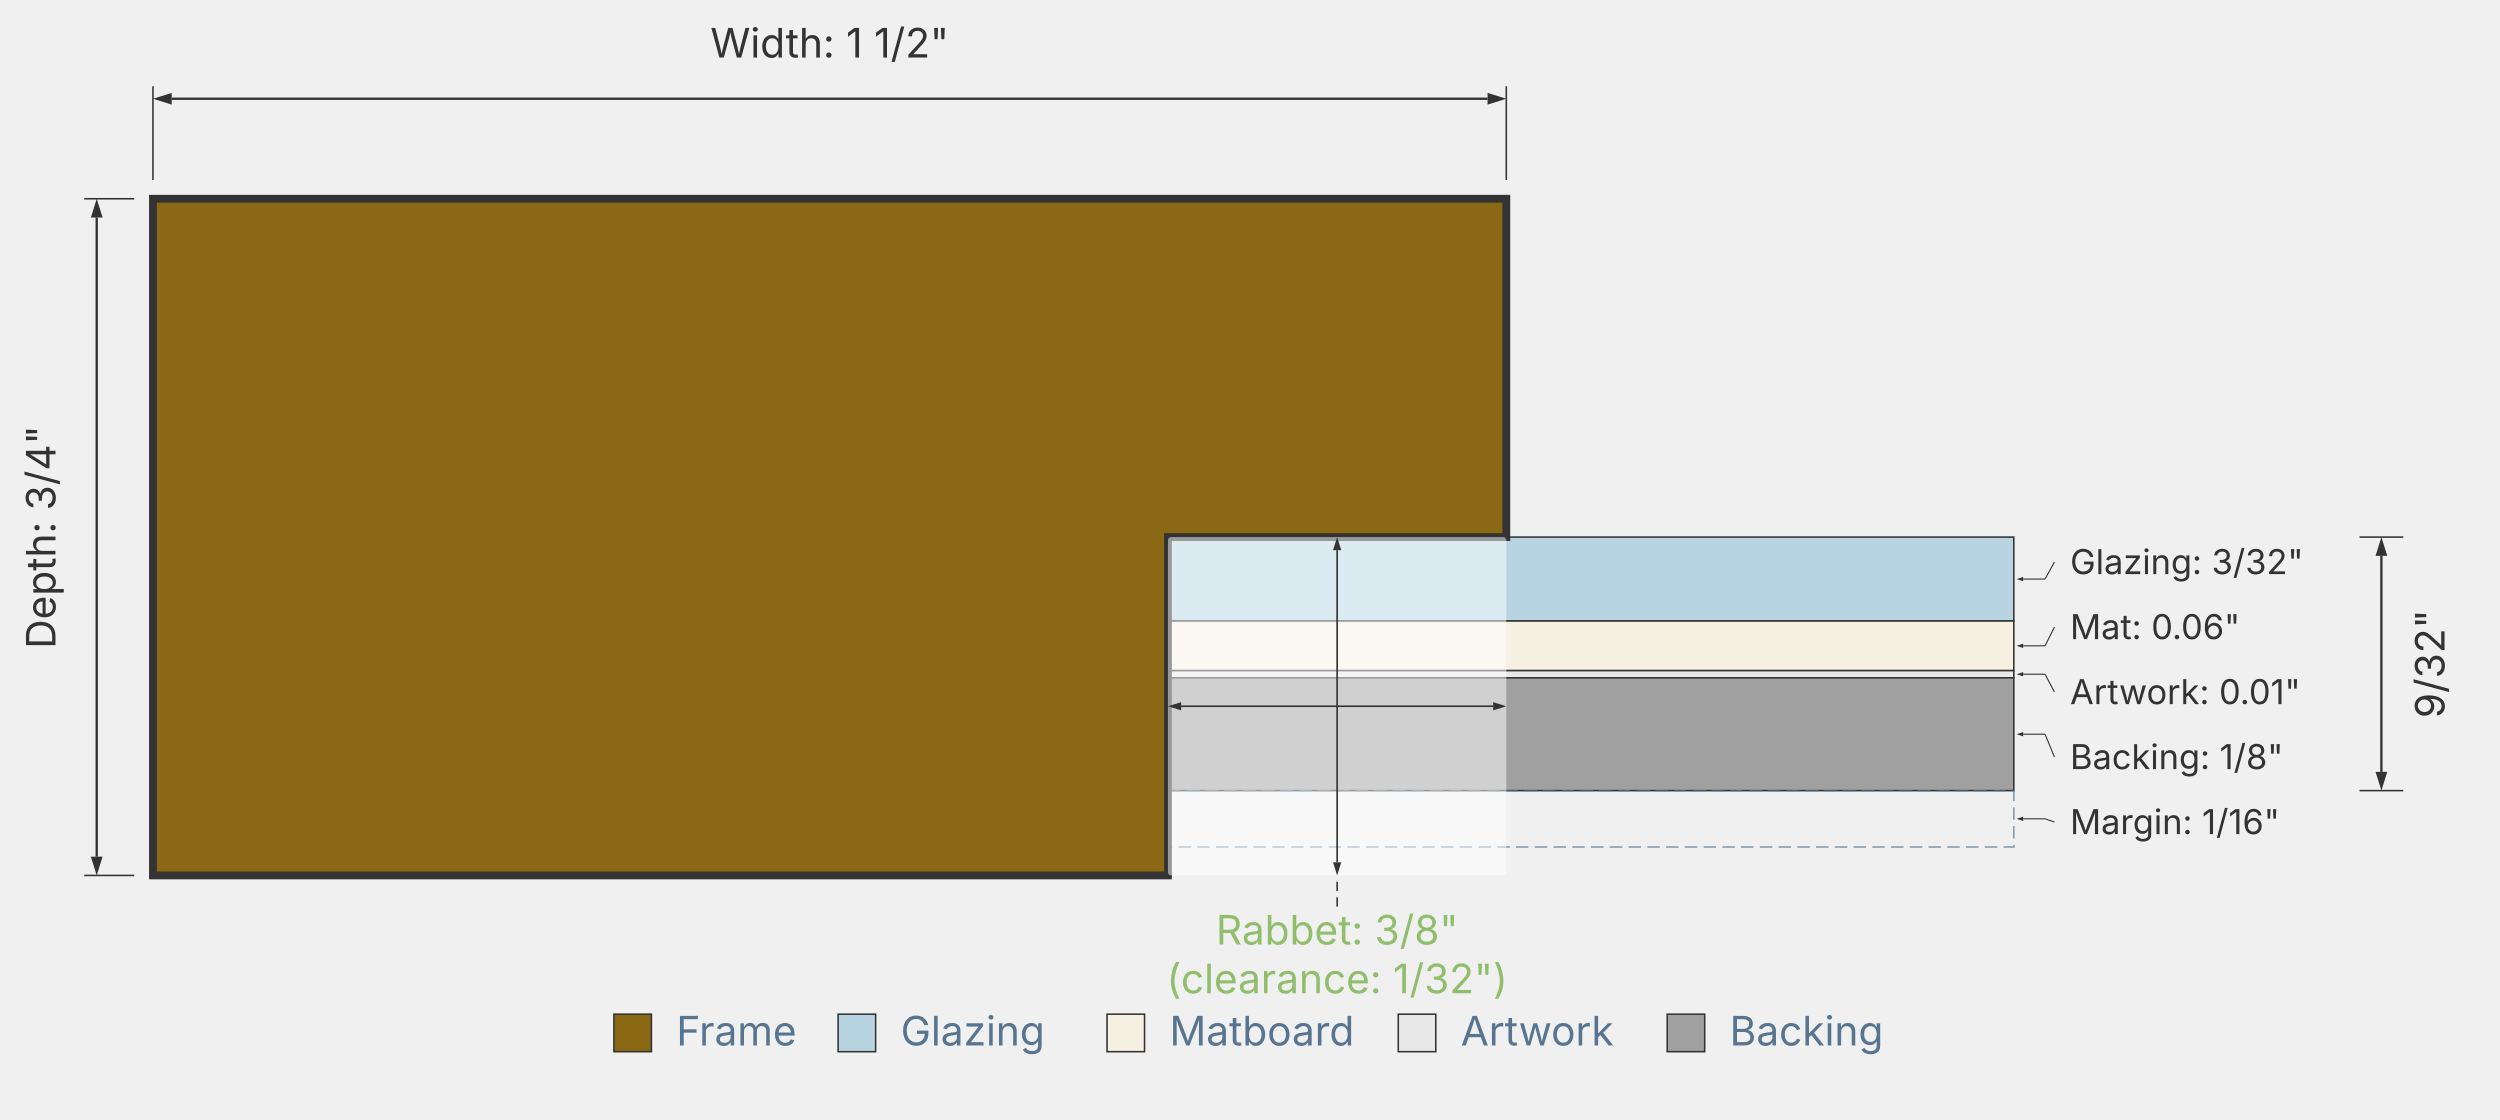
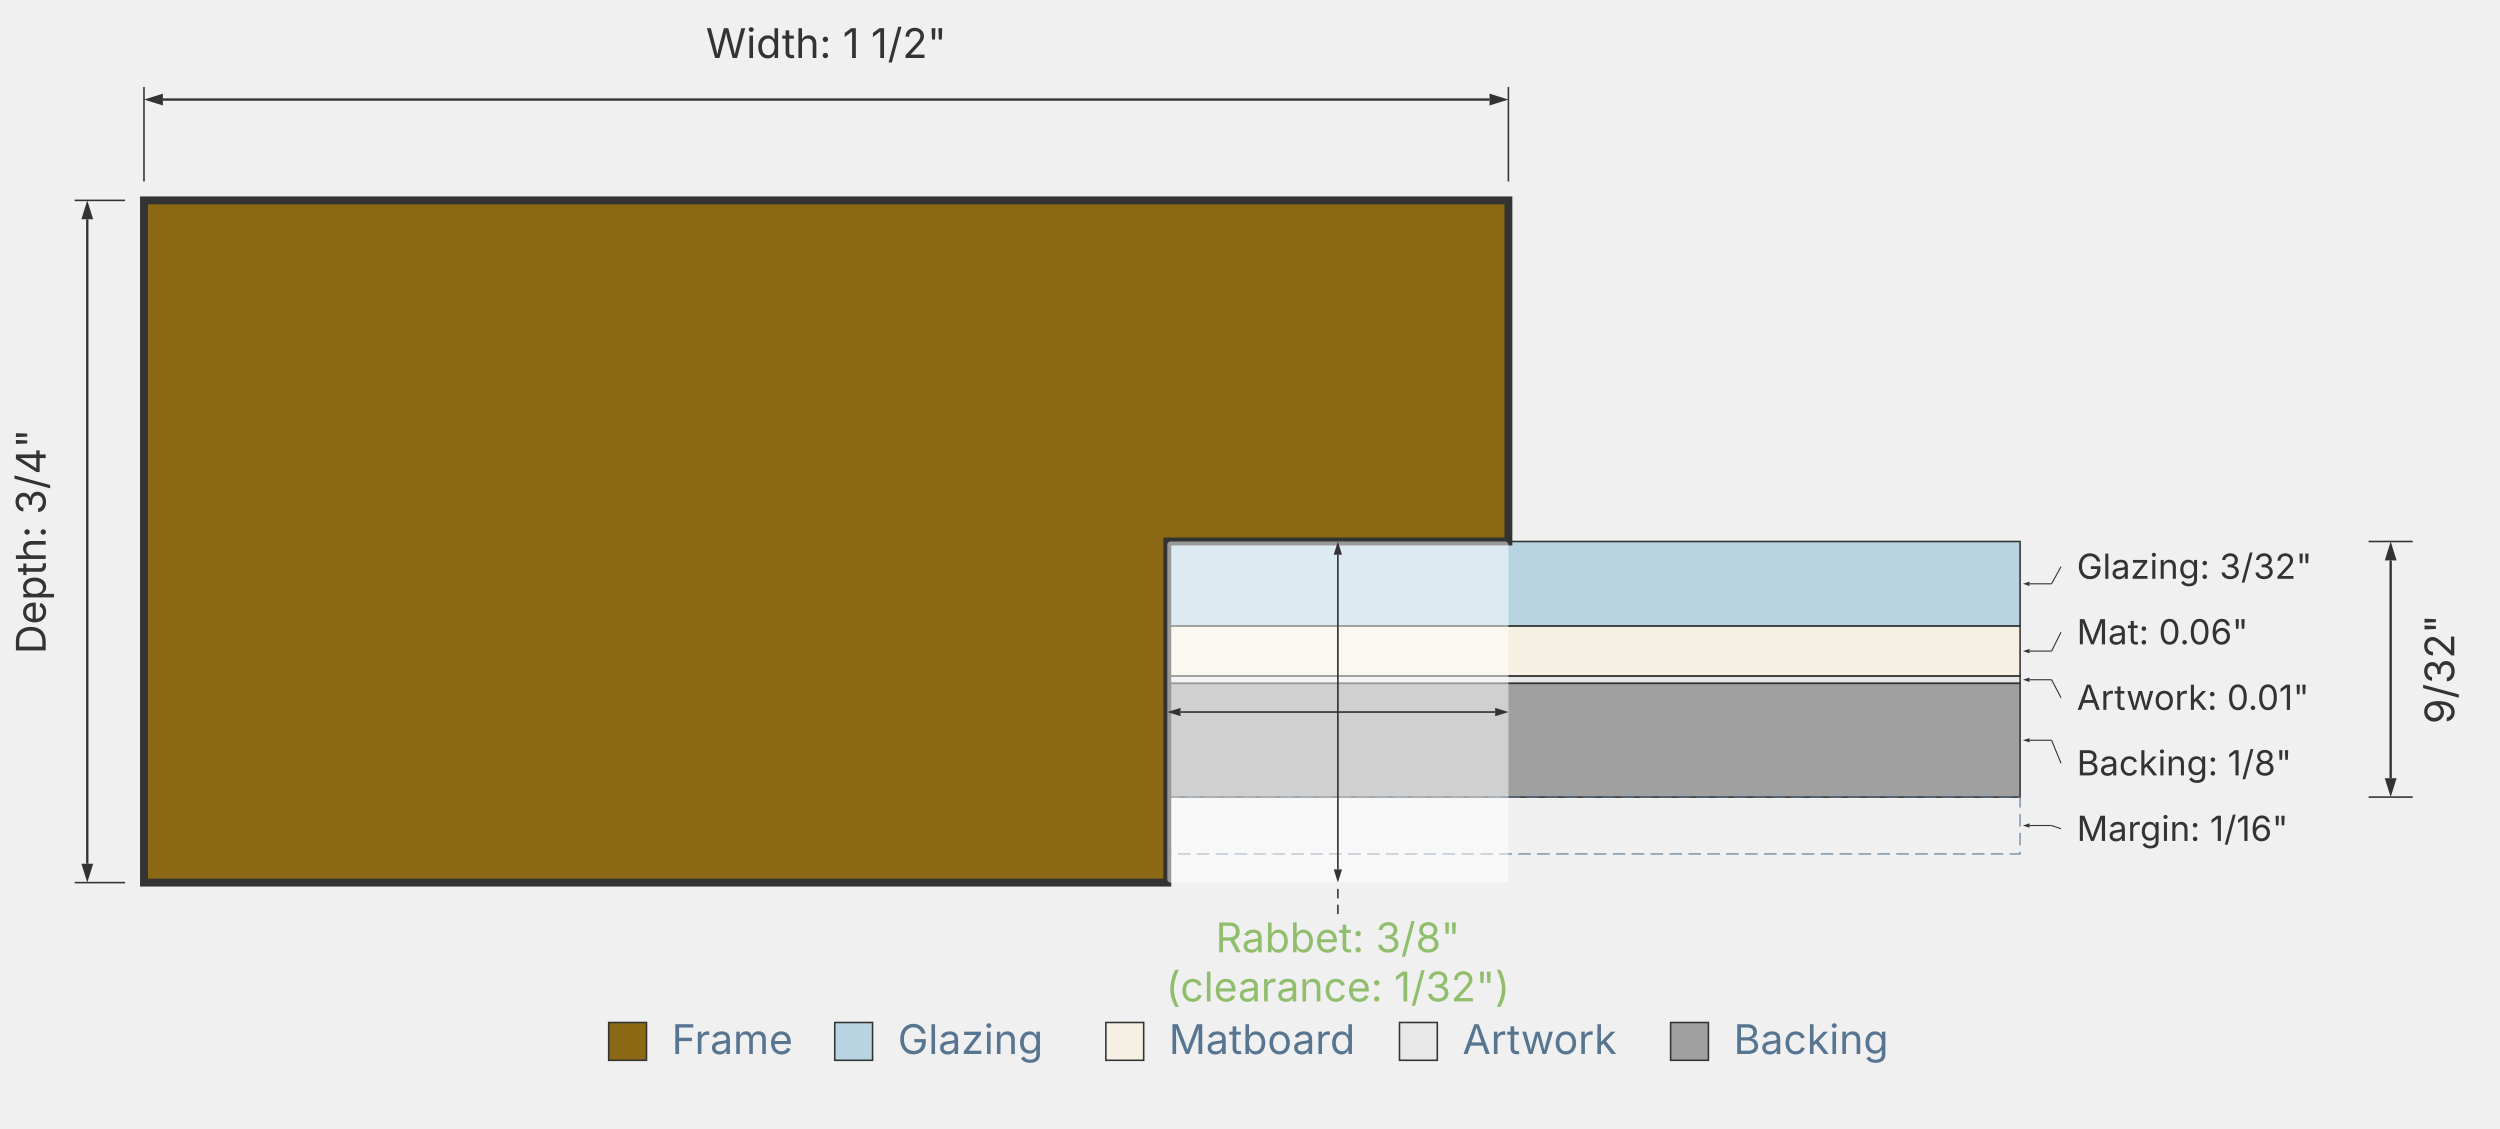
- <svg xmlns="http://www.w3.org/2000/svg" viewBox="-0.00 112.93 800.00 358.13">
+ <svg xmlns="http://www.w3.org/2000/svg" viewBox="3.25 112.93 793.50 358.13">
  <g id="section-content" transform="translate(3.25, 0)">
    <g id="section-geometry">
      <rect x="370.50" y="284.80" width="270.67" height="26.85" stroke="#333333" stroke-width="0.5" fill="#B8D4E3" />
      <rect x="370.50" y="311.65" width="270.67" height="15.88" stroke="#333333" stroke-width="0.5" fill="#F5F0E1" />
      <rect x="370.50" y="327.53" width="270.67" height="2.31" stroke="#333333" stroke-width="0.5" fill="#E8E8E8" />
      <rect x="370.50" y="329.84" width="270.67" height="36.09" stroke="#333333" stroke-width="0.5" fill="#A0A0A0" />
      <rect x="370.50" y="365.93" width="270.67" height="18.04" stroke="#577590" stroke-width="0.5" stroke-dasharray="4,2" fill="none" opacity="0.7" />
      <polygon points="45.70,176.53 478.77,176.53 478.77,284.80 370.50,284.80 370.50,393.07 45.70,393.07" stroke="#333333" stroke-width="2.5" fill="#8B6914" />
    </g>
    <g id="section-dimensions">
      <line x1="39.70" y1="176.53" x2="23.70" y2="176.53" stroke="#333333" stroke-width="0.5" />
      <line x1="39.70" y1="393.07" x2="23.70" y2="393.07" stroke="#333333" stroke-width="0.5" />
      <polygon points="27.70,176.53 25.83,182.53 29.58,182.53" fill="#333333" data-arrow="true" />
      <line x1="27.70" y1="182.53" x2="27.70" y2="387.07" stroke="#333333" stroke-width="0.75" />
      <polygon points="27.70,393.07 29.58,387.07 25.83,387.07" fill="#333333" data-arrow="true" />
      <text x="14.50" y="284.80" fill="#333333" font-family="Inter, system-ui, -apple-system, sans-serif" font-size="13px" text-anchor="middle" transform="rotate(-90 14.50 284.80)">Depth: 3/4"</text>
      <line x1="45.70" y1="170.53" x2="45.70" y2="140.53" stroke="#333333" stroke-width="0.5" />
      <line x1="478.77" y1="170.53" x2="478.77" y2="140.53" stroke="#333333" stroke-width="0.5" />
      <polygon points="45.70,144.53 51.70,146.41 51.70,142.66" fill="#333333" data-arrow="true" />
      <line x1="51.70" y1="144.53" x2="472.77" y2="144.53" stroke="#333333" stroke-width="0.75" />
      <polygon points="478.77,144.53 472.77,142.66 472.77,146.41" fill="#333333" data-arrow="true" />
      <text transform="translate(262.23, 131.33)" fill="#333333" font-family="Inter, system-ui, -apple-system, sans-serif" font-size="13px" text-anchor="middle">Width: 1 1/2"</text>
      <rect x="370.50" y="284.80" width="108.27" height="108.27" fill="#FFFFFF" fill-opacity="0.5" stroke="none" rx="1" />
      <polygon points="370.50,338.93 374.70,340.25 374.70,337.62" fill="#333333" data-arrow="true" />
      <line x1="374.70" y1="338.93" x2="474.57" y2="338.93" stroke="#333333" stroke-width="0.525" />
      <polygon points="478.77,338.93 474.57,337.62 474.57,340.25" fill="#333333" data-arrow="true" />
      <polygon points="424.64,284.80 423.32,289.00 425.95,289.00" fill="#333333" data-arrow="true" />
      <line x1="424.64" y1="289.00" x2="424.64" y2="388.87" stroke="#333333" stroke-width="0.525" />
      <polygon points="424.64,393.07 425.95,388.87 423.32,388.87" fill="#333333" data-arrow="true" />
      <polygon points="642.07,298.23 644.17,298.93 644.17,297.53" fill="#333333" data-arrow="true" />
      <line x1="644.17" y1="298.23" x2="651.17" y2="298.23" stroke="#333333" stroke-width="0.35" />
      <line x1="651.17" y1="298.23" x2="654.17" y2="292.79" stroke="#333333" stroke-width="0.35" />
      <text transform="translate(659.17, 296.65)" fill="#333333" font-family="Inter, system-ui, -apple-system, sans-serif" font-size="11.0px">Glazing: 3/32"</text>
      <polygon points="642.07,319.59 644.17,320.29 644.17,318.89" fill="#333333" data-arrow="true" />
      <line x1="644.17" y1="319.59" x2="651.17" y2="319.59" stroke="#333333" stroke-width="0.35" />
      <line x1="651.17" y1="319.59" x2="654.17" y2="313.59" stroke="#333333" stroke-width="0.35" />
      <text transform="translate(659.17, 317.45)" fill="#333333" font-family="Inter, system-ui, -apple-system, sans-serif" font-size="11.0px">Mat: 0.06"</text>
      <polygon points="642.07,328.68 644.17,329.38 644.17,327.98" fill="#333333" data-arrow="true" />
      <line x1="644.17" y1="328.68" x2="651.17" y2="328.68" stroke="#333333" stroke-width="0.35" />
      <line x1="651.17" y1="328.68" x2="654.17" y2="334.39" stroke="#333333" stroke-width="0.35" />
      <text transform="translate(659.17, 338.25)" fill="#333333" font-family="Inter, system-ui, -apple-system, sans-serif" font-size="11.0px">Artwork: 0.01"</text>
      <polygon points="642.07,347.88 644.17,348.58 644.17,347.18" fill="#333333" data-arrow="true" />
      <line x1="644.17" y1="347.88" x2="651.17" y2="347.88" stroke="#333333" stroke-width="0.35" />
      <line x1="651.17" y1="347.88" x2="654.17" y2="355.19" stroke="#333333" stroke-width="0.35" />
      <text transform="translate(659.17, 359.05)" fill="#333333" font-family="Inter, system-ui, -apple-system, sans-serif" font-size="11.0px">Backing: 1/8"</text>
      <polygon points="642.07,374.95 644.17,375.65 644.17,374.25" fill="#333333" data-arrow="true" />
      <line x1="644.17" y1="374.95" x2="651.17" y2="374.95" stroke="#333333" stroke-width="0.35" />
      <line x1="651.17" y1="374.95" x2="654.17" y2="375.99" stroke="#333333" stroke-width="0.35" />
      <text transform="translate(659.17, 379.85)" fill="#333333" font-family="Inter, system-ui, -apple-system, sans-serif" font-size="11.0px">Margin: 1/16"</text>
      <line x1="751.80" y1="284.80" x2="765.80" y2="284.80" stroke="#333333" stroke-width="0.5" />
      <line x1="751.80" y1="365.93" x2="765.80" y2="365.93" stroke="#333333" stroke-width="0.5" />
      <polygon points="758.80,284.80 756.93,290.80 760.68,290.80" fill="#333333" data-arrow="true" />
      <line x1="758.80" y1="290.80" x2="758.80" y2="359.93" stroke="#333333" stroke-width="0.75" />
      <polygon points="758.80,365.93 760.68,359.93 756.93,359.93" fill="#333333" data-arrow="true" />
      <text x="779.00" y="325.36" fill="#333333" font-family="Inter, system-ui, -apple-system, sans-serif" font-size="13px" text-anchor="middle" transform="rotate(-90 779.00 325.36)">9/32"</text>
      <line x1="424.64" y1="395.07" x2="424.64" y2="403.07" stroke="#333333" stroke-width="0.5" stroke-dasharray="3,2" />
      <text transform="translate(424.64, 415.17)" fill="#90be6d" font-family="Inter, system-ui, -apple-system, sans-serif" font-size="13px" text-anchor="middle">Rabbet: 3/8"</text>
      <text transform="translate(424.64, 430.77)" fill="#90be6d" font-family="Inter, system-ui, -apple-system, sans-serif" font-size="13px" text-anchor="middle">(clearance: 1/32")</text>
    </g>
  </g>
  <g id="legend">
    <rect x="196.45" y="437.47" width="12" height="12" fill="#8B6914" stroke="#333333" stroke-width="0.5" />
    <text transform="translate(216.45, 447.47)" fill="#577590" font-family="Inter, system-ui, -apple-system, sans-serif" font-size="13px">Frame</text>
    <rect x="268.20" y="437.47" width="12" height="12" fill="#B8D4E3" stroke="#333333" stroke-width="0.5" />
    <text transform="translate(288.20, 447.47)" fill="#577590" font-family="Inter, system-ui, -apple-system, sans-serif" font-size="13px">Glazing</text>
    <rect x="354.25" y="437.47" width="12" height="12" fill="#F5F0E1" stroke="#333333" stroke-width="0.5" />
    <text transform="translate(374.25, 447.47)" fill="#577590" font-family="Inter, system-ui, -apple-system, sans-serif" font-size="13px">Matboard</text>
    <rect x="447.45" y="437.47" width="12" height="12" fill="#E8E8E8" stroke="#333333" stroke-width="0.5" />
    <text transform="translate(467.45, 447.47)" fill="#577590" font-family="Inter, system-ui, -apple-system, sans-serif" font-size="13px">Artwork</text>
    <rect x="533.50" y="437.47" width="12" height="12" fill="#A0A0A0" stroke="#333333" stroke-width="0.5" />
    <text transform="translate(553.50, 447.47)" fill="#577590" font-family="Inter, system-ui, -apple-system, sans-serif" font-size="13px">Backing</text>
  </g>
</svg>
